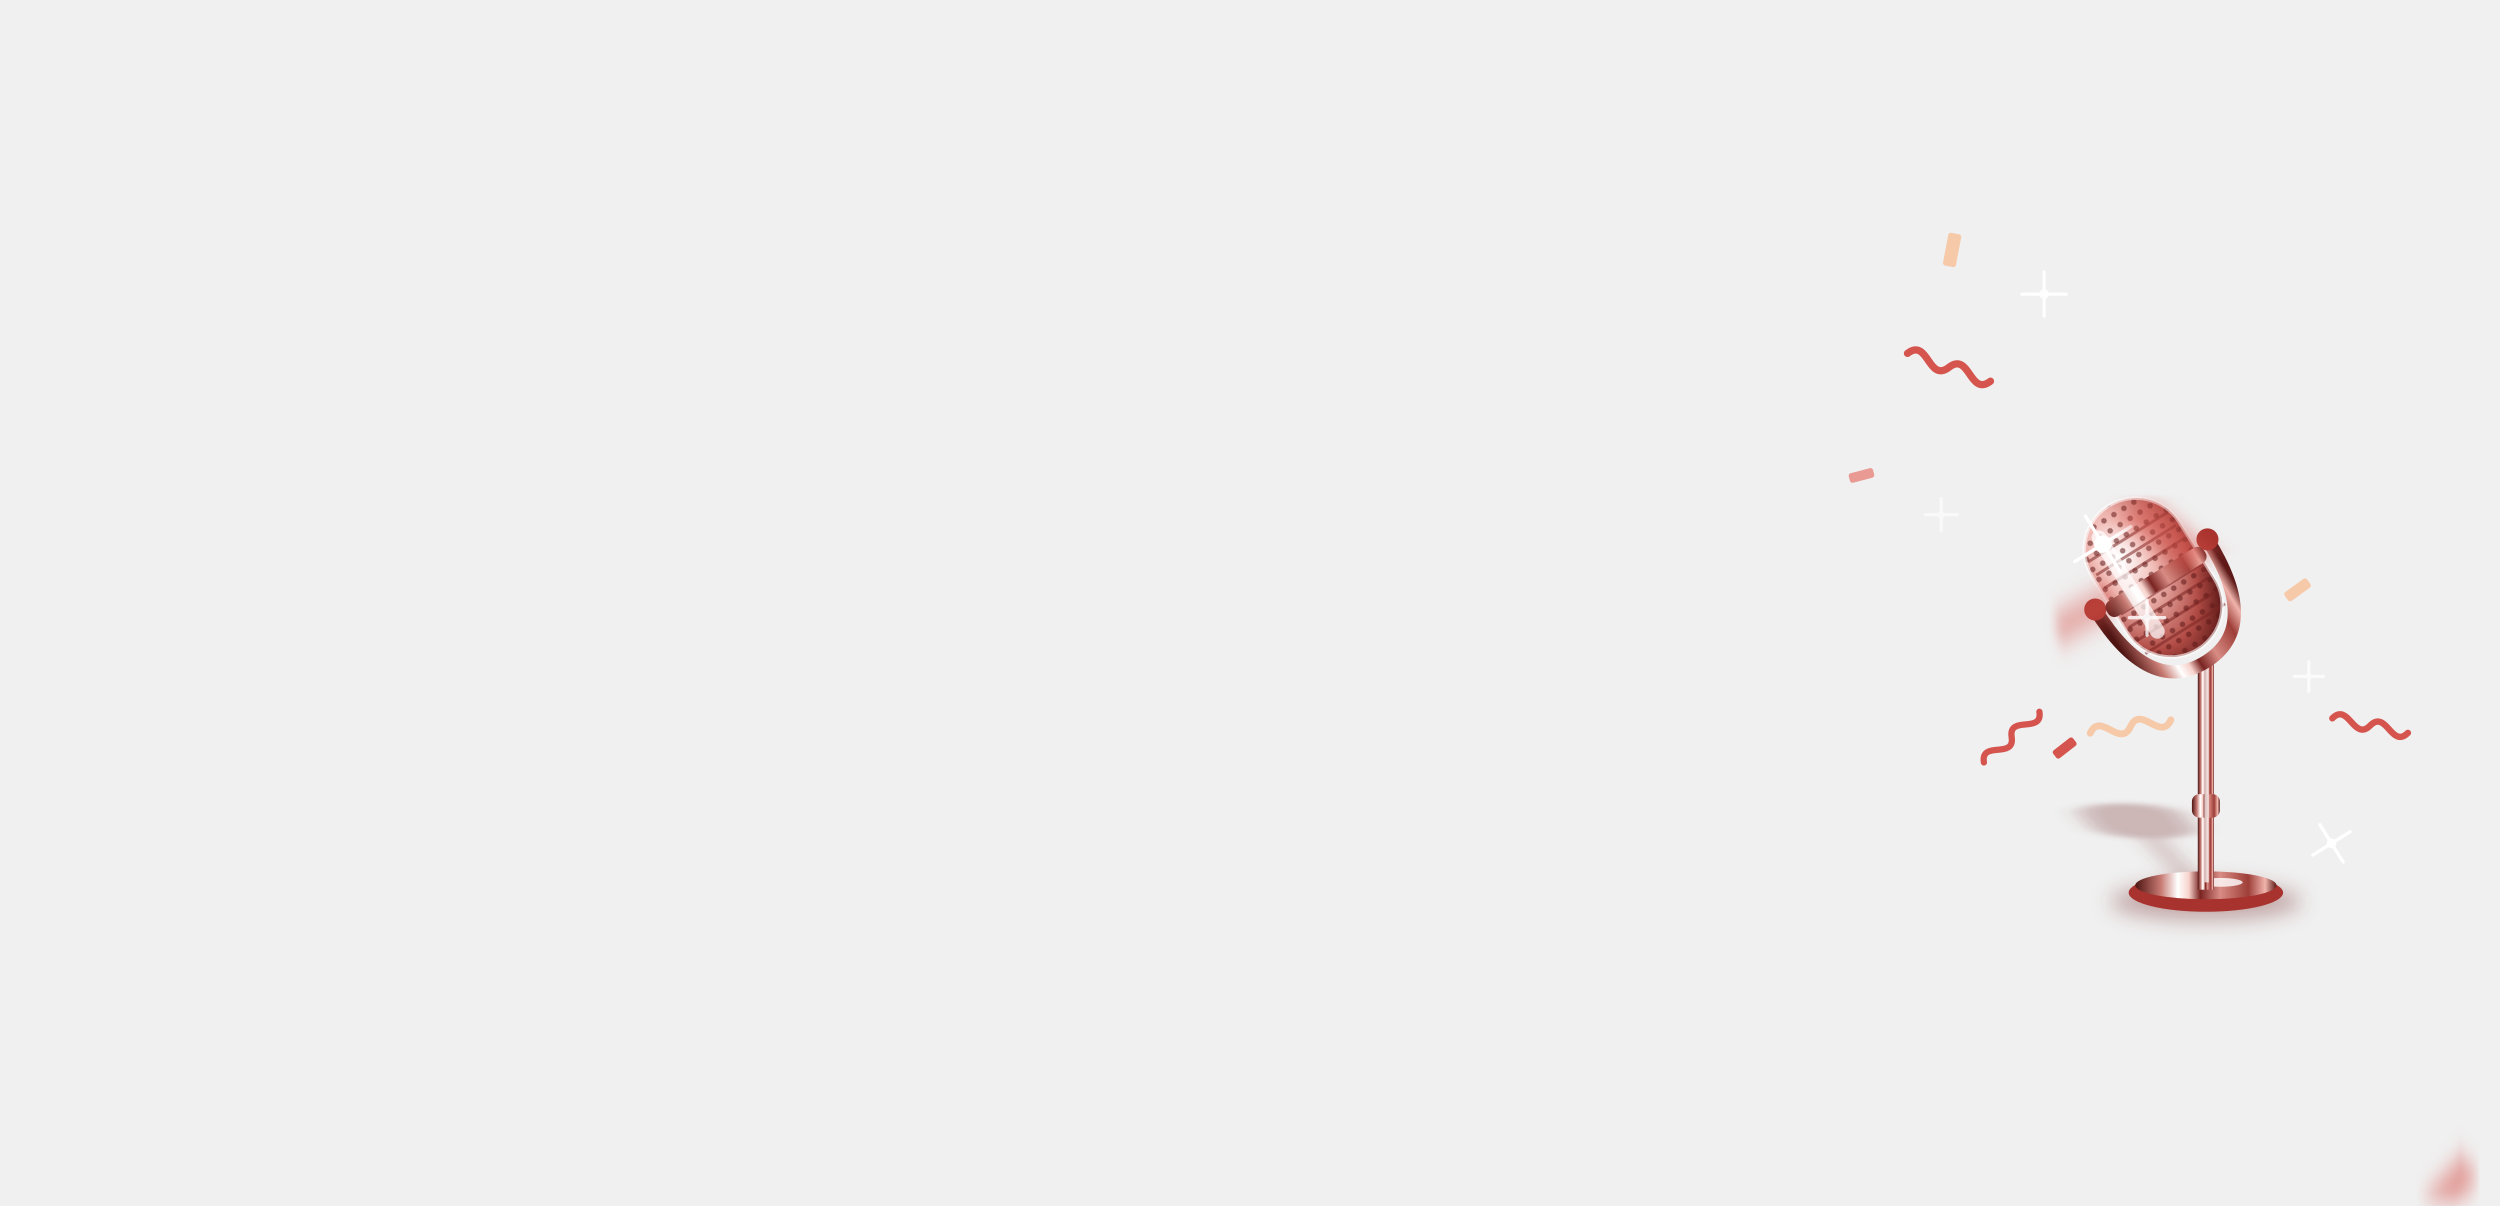
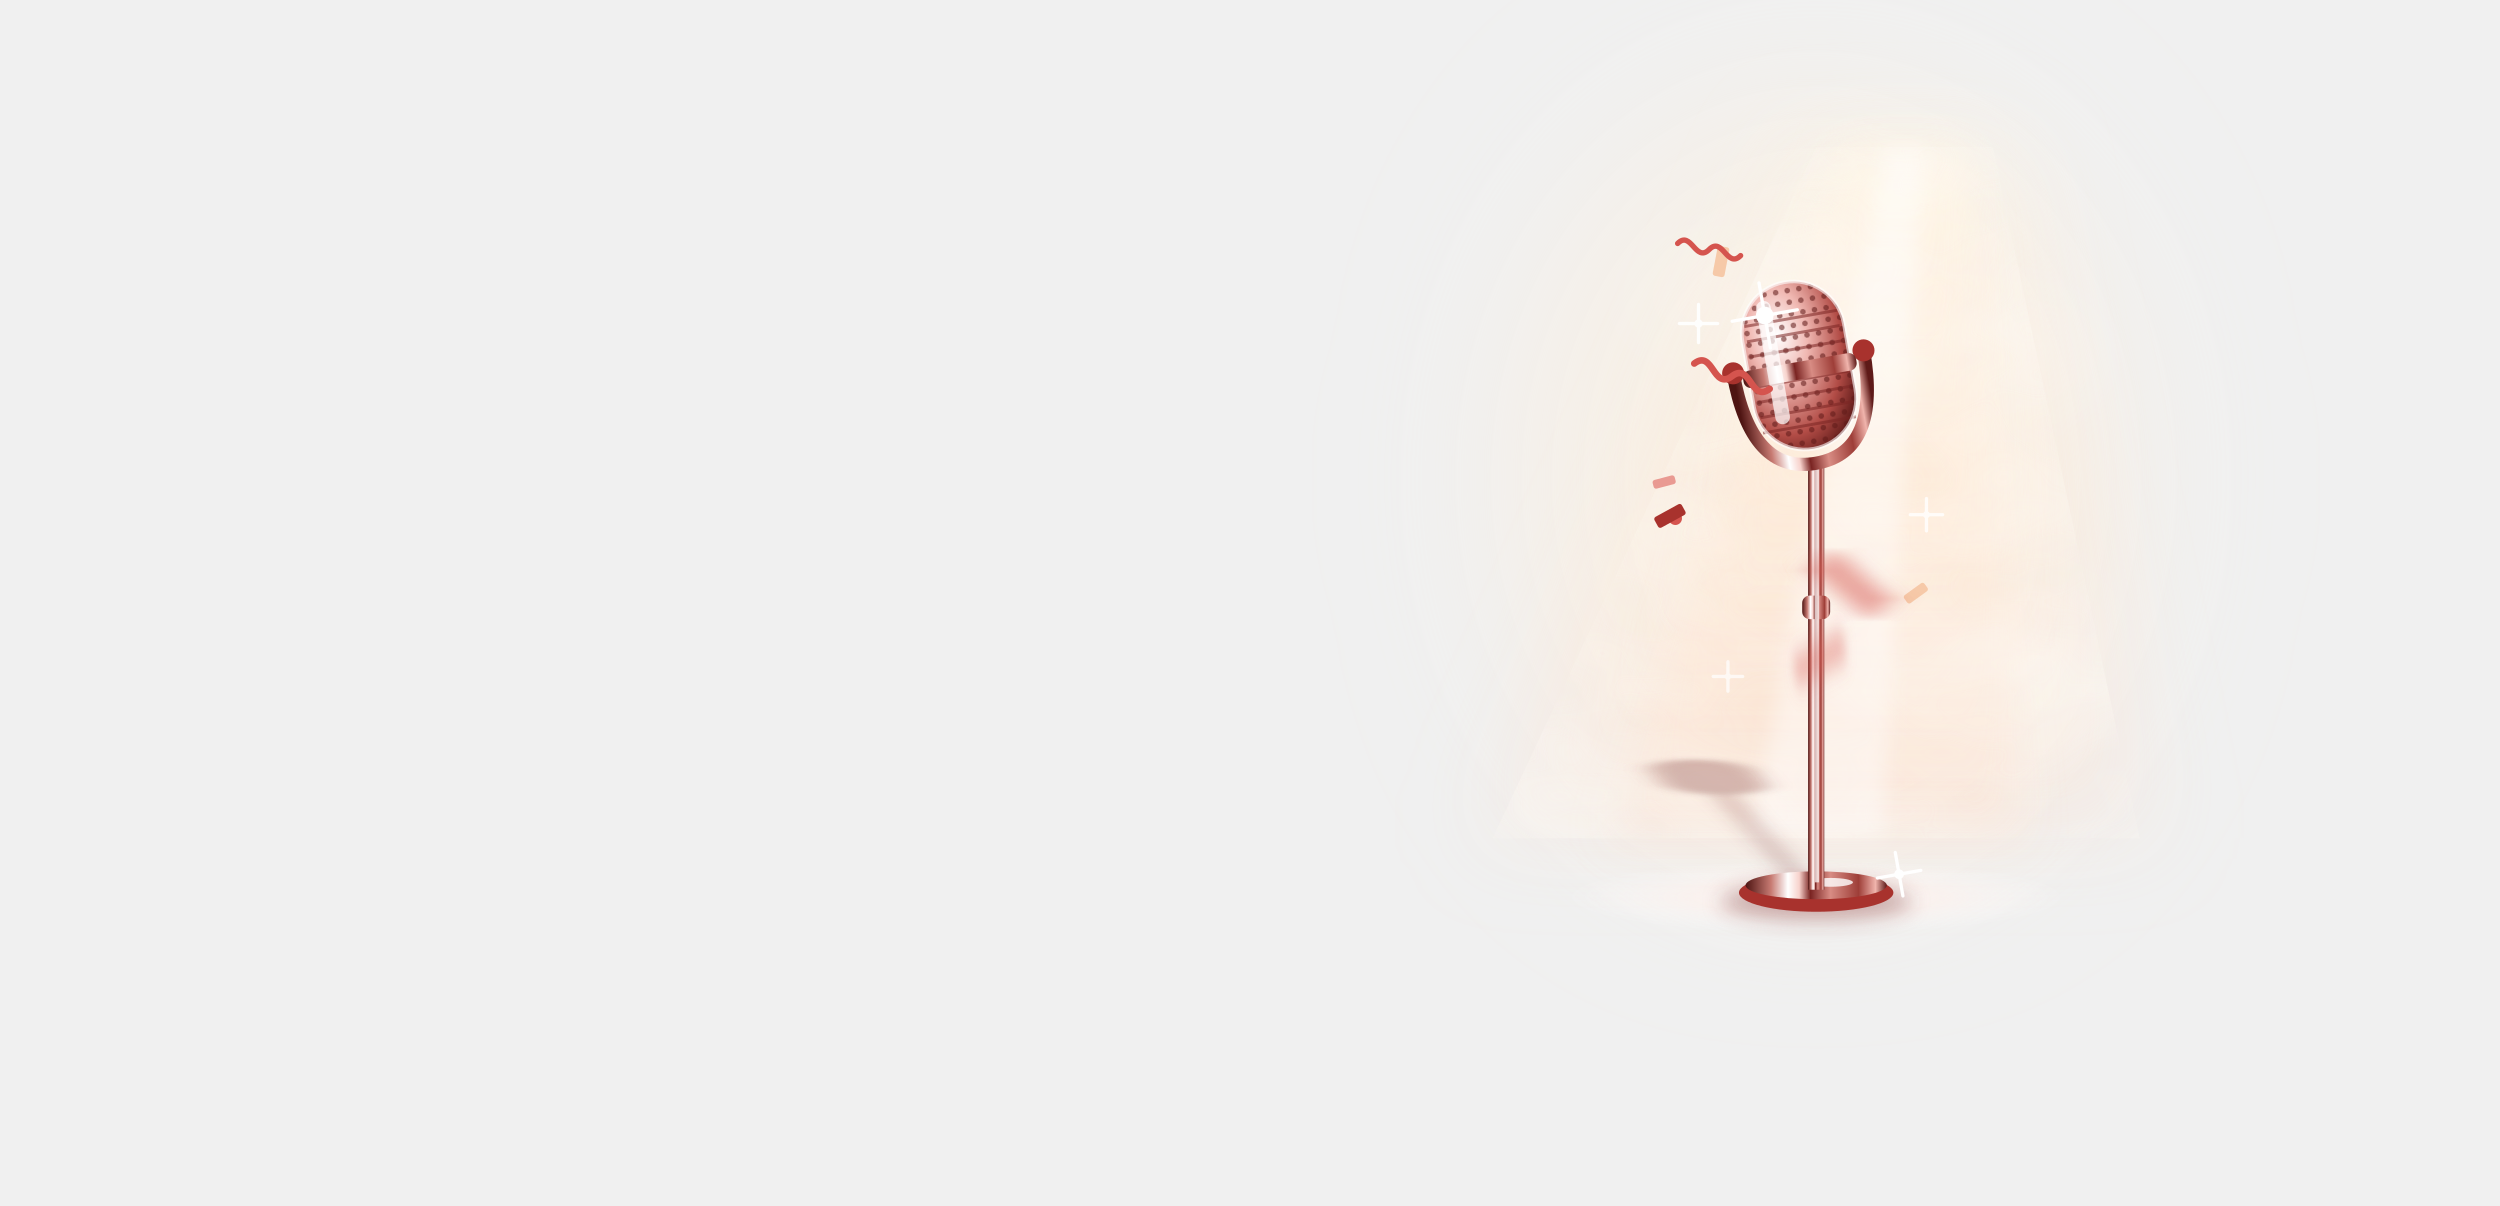
<svg xmlns="http://www.w3.org/2000/svg" viewBox="0 0 340 164" preserveAspectRatio="xMaxYMax slice">
  <defs>
    <filter id="b1" x="-60%" y="-60%" width="220%" height="220%">
      <feGaussianBlur stdDeviation="0.6" />
    </filter>
    <filter id="b2" x="-60%" y="-60%" width="220%" height="220%">
      <feGaussianBlur stdDeviation="1.4" />
    </filter>
    <filter id="b3" x="-60%" y="-60%" width="220%" height="220%">
      <feGaussianBlur stdDeviation="3" />
    </filter>
    <filter id="b6" x="-60%" y="-60%" width="220%" height="220%">
      <feGaussianBlur stdDeviation="6" />
    </filter>
    <filter id="b12" x="-60%" y="-60%" width="220%" height="220%">
      <feGaussianBlur stdDeviation="12" />
    </filter>
    <linearGradient id="house" x1="0" x2="14" y1="0" y2="0" gradientUnits="userSpaceOnUse" spreadMethod="repeat">
      <stop offset="0" stop-color="#DDA19B" />
      <stop offset=".3" stop-color="#EEC4BF" />
      <stop offset=".52" stop-color="#FCE9E6" />
      <stop offset=".7" stop-color="#EEC4BF" />
      <stop offset="1" stop-color="#DDA19B" />
    </linearGradient>
    <linearGradient id="vel" x1="0" x2="8" y1="0" y2="0" gradientUnits="userSpaceOnUse" spreadMethod="repeat">
      <stop offset="0" stop-color="#8A2826" />
      <stop offset=".3" stop-color="#C24A45" />
      <stop offset=".5" stop-color="#F08C82" />
      <stop offset=".7" stop-color="#C24A45" />
      <stop offset="1" stop-color="#8A2826" />
    </linearGradient>
    <linearGradient id="velV" x1="0" y1="0" x2="0" y2="1">
      <stop offset="0" stop-color="#5A1414" stop-opacity=".45" />
      <stop offset=".5" stop-color="#5A1414" stop-opacity="0" />
      <stop offset="1" stop-color="#5A1414" stop-opacity=".35" />
    </linearGradient>
    <linearGradient id="veil" x1="0" y1="0" x2="1" y2="0">
      <stop offset="0" stop-color="#F8EBEA" stop-opacity=".82" />
      <stop offset=".45" stop-color="#F8EBEA" stop-opacity=".62" />
      <stop offset=".72" stop-color="#F8EBEA" stop-opacity="0" />
    </linearGradient>
    <linearGradient id="shadeV" x1="0" y1="0" x2="0" y2="1">
      <stop offset="0" stop-color="#8A3A36" stop-opacity=".35" />
      <stop offset=".3" stop-color="#8A3A36" stop-opacity="0" />
      <stop offset=".75" stop-color="#8A3A36" stop-opacity="0" />
      <stop offset="1" stop-color="#8A3A36" stop-opacity=".25" />
    </linearGradient>
    <linearGradient id="beam" x1="0" y1="0" x2="0" y2="1">
      <stop offset="0" stop-color="#FFFFFF" stop-opacity=".95" />
      <stop offset=".7" stop-color="#FFF6F3" stop-opacity=".55" />
      <stop offset="1" stop-color="#FFFFFF" stop-opacity=".3" />
    </linearGradient>
    <radialGradient id="pool">
      <stop offset="0" stop-color="#FFFFFF" stop-opacity="1" />
      <stop offset=".5" stop-color="#FFF3EF" stop-opacity=".6" />
      <stop offset="1" stop-color="#FFFFFF" stop-opacity="0" />
    </radialGradient>
    <radialGradient id="glow">
      <stop offset="0" stop-color="#FFF8F0" />
      <stop offset=".3" stop-color="#FFD9C2" stop-opacity=".85" />
      <stop offset="1" stop-color="#FFB49E" stop-opacity="0" />
    </radialGradient>
    <linearGradient id="boards" x1="0" y1="0" x2="0" y2="1">
      <stop offset="0" stop-color="#E6B2AC" />
      <stop offset="1" stop-color="#C9776F" />
    </linearGradient>
    <linearGradient id="chrome" x1="0" y1="0" x2="1" y2="0">
      <stop offset="0" stop-color="#4E1412" />
      <stop offset=".18" stop-color="#C77A72" />
      <stop offset=".3" stop-color="#FFFFFF" />
      <stop offset=".38" stop-color="#F7D2CC" />
      <stop offset=".46" stop-color="#7A2422" />
      <stop offset=".6" stop-color="#D88C84" />
      <stop offset=".8" stop-color="#9E3E38" />
      <stop offset=".92" stop-color="#F0B4AC" />
      <stop offset="1" stop-color="#5E1A18" />
    </linearGradient>
    <filter id="weave" x="0" y="0" width="100%" height="100%">
      <feTurbulence type="fractalNoise" baseFrequency="1.6 .04" numOctaves="2" seed="3" />
      <feColorMatrix values="0 0 0 0 .45  0 0 0 0 .2  0 0 0 0 .22  0 0 0 .55 0" />
    </filter>
    <filter id="haze" x="0" y="0" width="100%" height="100%">
      <feTurbulence type="fractalNoise" baseFrequency=".035 .06" numOctaves="3" seed="8" />
      <feColorMatrix values="0 0 0 0 1  0 0 0 0 .96  0 0 0 0 .9  0 0 0 1.4 -.45" />
    </filter>
    <linearGradient id="dim" x1="0" y1="0" x2="1" y2="0">
      <stop offset=".45" stop-color="#9A5A6E" stop-opacity="0" />
      <stop offset="1" stop-color="#9A5A6E" stop-opacity=".34" />
    </linearGradient>
    <linearGradient id="warm" x1="0" y1="0" x2="0" y2="1">
      <stop offset="0" stop-color="#FFF6E6" stop-opacity="1" />
      <stop offset=".6" stop-color="#FFE3CC" stop-opacity=".6" />
      <stop offset="1" stop-color="#FFD9C4" stop-opacity=".35" />
    </linearGradient>
    <radialGradient id="grade" cx="86%" cy="55%" r="75%">
      <stop offset="0" stop-color="#FFE7C8" stop-opacity=".28" />
      <stop offset=".55" stop-color="#FFE7C8" stop-opacity="0" />
      <stop offset="1" stop-color="#8A5A78" stop-opacity=".22" />
    </radialGradient>
    <linearGradient id="chromeV" x1="0" y1="0" x2="0" y2="1">
      <stop offset="0" stop-color="#FFFFFF" />
      <stop offset=".18" stop-color="#F2B9B2" />
      <stop offset=".2" stop-color="#5E1A18" />
      <stop offset=".5" stop-color="#C46A63" />
      <stop offset=".52" stop-color="#FFE9E4" />
      <stop offset=".8" stop-color="#A84842" />
      <stop offset="1" stop-color="#4E1412" />
    </linearGradient>
    <pattern id="mesh" width="1.6" height="1.6" patternUnits="userSpaceOnUse">
      <circle cx=".8" cy=".8" r=".38" fill="#5E1A18" opacity=".55" />
    </pattern>
    <radialGradient id="grille" cx="35%" cy="30%" r="80%">
      <stop offset="0" stop-color="#FFFFFF" />
      <stop offset=".35" stop-color="#F0B8B2" />
      <stop offset=".75" stop-color="#B24C46" />
      <stop offset="1" stop-color="#5E1A18" />
    </radialGradient>
  </defs>
-   <g transform="translate(300 122) skewX(42) scale(1 .22)" opacity=".28" filter="url(#b2)">
-     <rect x="-1.2" y="-44" width="2.4" height="44" fill="#6E2420" />
-     <rect x="-7" y="-58" width="14" height="22" rx="7" fill="#6E2420" />
+   <ellipse cx="247" cy="65" rx="40" ry="50" fill="#FFF0DC" opacity=".5" filter="url(#b12)" />
+   <clipPath id="cone247">
+     <polygon points="247,20 271,20 291,114 203,114" />
+   </clipPath>
+   <polygon points="245,20 273,20 293,114 201,114" fill="url(#warm)" opacity=".55" filter="url(#b6)" />
+   <polygon points="251,20 267,20 275,114 219,114" fill="url(#warm)" opacity=".8" filter="url(#b3)" />
+   <g clip-path="url(#cone247)" opacity=".65">
+     <rect width="340" height="114" filter="url(#haze)" />
  </g>
-   <ellipse cx="300" cy="122.6" rx="13" ry="2.6" fill="#6E2420" opacity=".35" filter="url(#b2)" />
-   <ellipse cx="300" cy="121.4" rx="10.5" ry="2.6" fill="#A8322D" />
-   <ellipse cx="300" cy="120.4" rx="9.6" ry="1.9" fill="url(#chrome)" />
-   <ellipse cx="302" cy="120" rx="3" ry=".6" fill="#FFFFFF" opacity=".8" />
-   <rect x="298.9" y="90" width="2.2" height="31" fill="url(#chrome)" />
-   <rect x="298.1" y="108" width="3.8" height="3.2" rx="1" fill="url(#chrome)" />
-   <rect x="299.8" y="90" width=".6" height="30" fill="#FFFFFF" opacity=".7" />
-   <g transform="rotate(-32 300 90)">
-     <path d="M291 76Q291 90 300 90Q309 90 309 76" stroke="url(#chrome)" stroke-width="1.8" fill="none" />
-     <circle cx="291" cy="76" r="1.5" fill="#A8322D" />
-     <circle cx="309" cy="76" r="1.5" fill="#A8322D" />
-     <rect x="293" y="65" width="14" height="23" rx="7" fill="url(#grille)" />
-     <rect x="293" y="65" width="14" height="23" rx="7" fill="url(#mesh)" />
-     <line x1="293.6" y1="70" x2="306.4" y2="70" stroke="#7A2422" stroke-width=".4" opacity=".55" />
-     <line x1="293.6" y1="72.1" x2="306.4" y2="72.1" stroke="#7A2422" stroke-width=".4" opacity=".55" />
-     <line x1="293.6" y1="74.2" x2="306.4" y2="74.2" stroke="#7A2422" stroke-width=".4" opacity=".55" />
-     <line x1="293.6" y1="76.3" x2="306.4" y2="76.3" stroke="#7A2422" stroke-width=".4" opacity=".55" />
-     <line x1="293.6" y1="78.4" x2="306.4" y2="78.4" stroke="#7A2422" stroke-width=".4" opacity=".55" />
-     <line x1="293.6" y1="80.5" x2="306.4" y2="80.5" stroke="#7A2422" stroke-width=".4" opacity=".55" />
-     <line x1="293.6" y1="82.6" x2="306.4" y2="82.6" stroke="#7A2422" stroke-width=".4" opacity=".55" />
-     <line x1="293.6" y1="84.7" x2="306.4" y2="84.7" stroke="#7A2422" stroke-width=".4" opacity=".55" />
-     <rect x="293" y="65" width="14" height="23" rx="7" fill="none" stroke="#FFFFFF" stroke-width=".5" opacity=".6" />
-     <rect x="292.2" y="76" width="15.6" height="2.4" rx="1" fill="url(#chrome)" />
-     <rect x="295.6" y="67" width="2" height="17" rx="1" fill="#FFFFFF" opacity=".7" />
-     <circle cx="296.6" cy="69" r="1.2" fill="#FFFFFF" />
+   <polygon points="256.5,20 261.5,20 256,114 238,114" fill="#FFFFFF" opacity=".45" filter="url(#b2)" />
+   <ellipse cx="235.5" cy="77.97" rx="18.21" ry="6.55" fill="#FFFFFF" opacity="0.14" filter="url(#b6)" />
+   <ellipse cx="233.91" cy="40.3" rx="12.7" ry="6.2" fill="#FFFFFF" opacity="0.14" filter="url(#b6)" />
+   <ellipse cx="250.75" cy="44.97" rx="13.54" ry="5.29" fill="#FFFFFF" opacity="0.23" filter="url(#b6)" />
+   <ellipse cx="255.07" cy="31.01" rx="13.31" ry="4.44" fill="#FFFFFF" opacity="0.23" filter="url(#b6)" />
+   <ellipse cx="266.35" cy="86.42" rx="19.92" ry="6.23" fill="#FFFFFF" opacity="0.24" filter="url(#b6)" />
+   <ellipse cx="265.45" cy="47.97" rx="20.2" ry="5.46" fill="#FFFFFF" opacity="0.22" filter="url(#b6)" />
+   <ellipse cx="247" cy="122" rx="34" ry="5" fill="url(#pool)" />
+   <g transform="translate(247 122) skewX(42) scale(1 .22)" opacity=".28" filter="url(#b2)">
+     <rect x="-1.2" y="-71" width="2.4" height="71" fill="#6E2420" />
+     <rect x="-7" y="-85" width="14" height="22" rx="7" fill="#6E2420" />
+   </g>
+   <ellipse cx="247" cy="122.6" rx="13" ry="2.6" fill="#6E2420" opacity=".35" filter="url(#b2)" />
+   <ellipse cx="247" cy="121.4" rx="10.5" ry="2.6" fill="#A8322D" />
+   <ellipse cx="247" cy="120.4" rx="9.6" ry="1.9" fill="url(#chrome)" />
+   <ellipse cx="249" cy="120" rx="3" ry=".6" fill="#FFFFFF" opacity=".8" />
+   <rect x="245.9" y="63" width="2.2" height="58" fill="url(#chrome)" />
+   <rect x="245.1" y="81" width="3.8" height="3.2" rx="1" fill="url(#chrome)" />
+   <rect x="246.8" y="63" width=".6" height="57" fill="#FFFFFF" opacity=".7" />
+   <g transform="rotate(-10 247 63)">
+     <path d="M238 49Q238 63 247 63Q256 63 256 49" stroke="url(#chrome)" stroke-width="1.8" fill="none" />
+     <circle cx="238" cy="49" r="1.5" fill="#A8322D" />
+     <circle cx="256" cy="49" r="1.5" fill="#A8322D" />
+     <rect x="240" y="38" width="14" height="23" rx="7" fill="url(#grille)" />
+     <rect x="240" y="38" width="14" height="23" rx="7" fill="url(#mesh)" />
+     <line x1="240.6" y1="43" x2="253.4" y2="43" stroke="#7A2422" stroke-width=".4" opacity=".55" />
+     <line x1="240.6" y1="45.1" x2="253.4" y2="45.1" stroke="#7A2422" stroke-width=".4" opacity=".55" />
+     <line x1="240.6" y1="47.2" x2="253.4" y2="47.2" stroke="#7A2422" stroke-width=".4" opacity=".55" />
+     <line x1="240.6" y1="49.3" x2="253.4" y2="49.3" stroke="#7A2422" stroke-width=".4" opacity=".55" />
+     <line x1="240.6" y1="51.4" x2="253.4" y2="51.4" stroke="#7A2422" stroke-width=".4" opacity=".55" />
+     <line x1="240.6" y1="53.5" x2="253.4" y2="53.5" stroke="#7A2422" stroke-width=".4" opacity=".55" />
+     <line x1="240.6" y1="55.6" x2="253.4" y2="55.6" stroke="#7A2422" stroke-width=".4" opacity=".55" />
+     <line x1="240.6" y1="57.7" x2="253.4" y2="57.7" stroke="#7A2422" stroke-width=".4" opacity=".55" />
+     <rect x="240" y="38" width="14" height="23" rx="7" fill="none" stroke="#FFFFFF" stroke-width=".5" opacity=".6" />
+     <rect x="239.2" y="49" width="15.6" height="2.4" rx="1" fill="url(#chrome)" />
+     <rect x="242.6" y="40" width="2" height="17" rx="1" fill="#FFFFFF" opacity=".7" />
+     <circle cx="243.6" cy="42" r="1.2" fill="#FFFFFF" />
    <g opacity="1.0">
-       <path d="M292.1 69H301.1M296.6 64.5V73.5" stroke="#FFFFFF" stroke-width=".45" stroke-linecap="round" />
-       <circle cx="296.6" cy="69" r="0.99" fill="#FFFFFF" />
+       <path d="M239.1 42H248.1M243.6 37.5V46.5" stroke="#FFFFFF" stroke-width=".45" stroke-linecap="round" />
+       <circle cx="243.6" cy="42" r="0.99" fill="#FFFFFF" />
    </g>
    <g opacity="1.0">
-       <path d="M298.4 120H304.4M301.4 117V123" stroke="#FFFFFF" stroke-width=".45" stroke-linecap="round" />
-       <circle cx="301.4" cy="120" r="0.66" fill="#FFFFFF" />
+       <path d="M245.4 120H251.4M248.4 117V123" stroke="#FFFFFF" stroke-width=".45" stroke-linecap="round" />
+       <circle cx="248.4" cy="120" r="0.66" fill="#FFFFFF" />
    </g>
  </g>
-   <rect x="254.64" y="63.58" width="1.34" height="3.41" rx=".35" fill="#E99A92" opacity="1" transform="rotate(75.27 254.64 63.58)" />
-   <path d="M295.24 97.9c1.85 -2.78 3.7 2.78 5.56 0s3.7 2.78 5.56 0" fill="none" stroke="#F6C9A8" stroke-width="0.93" stroke-linecap="round" opacity="1" transform="rotate(170.59 295.24 97.9)" />
-   <rect x="281.73" y="100.15" width="1.35" height="3.42" rx=".35" fill="#D5544E" opacity="1" transform="rotate(52.13 281.73 100.15)" />
-   <path d="M259.42 48.06c1.98 -2.97 3.97 2.97 5.95 0s3.97 2.97 5.95 0" fill="none" stroke="#D5544E" stroke-width="0.99" stroke-linecap="round" opacity="1" transform="rotate(18.55 259.42 48.06)" />
-   <rect x="265.03" y="31.6" width="1.79" height="4.53" rx=".35" fill="#F6C9A8" opacity="1" transform="rotate(10.73 265.03 31.6)" />
-   <rect x="313.55" y="78.52" width="1.48" height="3.75" rx=".35" fill="#F6C9A8" opacity="1" transform="rotate(54.04 313.55 78.52)" />
-   <path d="M277.36 96.8c1.7 -2.56 3.41 2.56 5.11 0s3.41 2.56 5.11 0" fill="none" stroke="#D5544E" stroke-width="0.85" stroke-linecap="round" opacity="1" transform="rotate(137.62 277.36 96.8)" />
-   <path d="M317.2 97.69c1.74 -2.61 3.48 2.61 5.23 0s3.48 2.61 5.23 0" fill="none" stroke="#D5544E" stroke-width="0.87" stroke-linecap="round" opacity="1" transform="rotate(10.92 317.2 97.69)" />
+   <rect x="227.67" y="64.57" width="1.22" height="3.1" rx=".35" fill="#E99A92" opacity="1" transform="rotate(75.27 227.67 64.57)" />
+   <circle cx="227.85" cy="70.5" r="0.9" fill="#D5544E" opacity="1" />
+   <path d="M230.42 49.44c1.8 -2.7 3.6 2.7 5.41 0s3.6 2.7 5.41 0" fill="none" stroke="#D5544E" stroke-width="0.9" stroke-linecap="round" opacity="1" transform="rotate(18.55 230.42 49.44)" />
+   <rect x="233.64" y="33.4" width="1.63" height="4.12" rx=".35" fill="#F6C9A8" opacity="1" transform="rotate(10.73 233.64 33.4)" />
+   <rect x="261.54" y="79.12" width="1.35" height="3.41" rx=".35" fill="#F6C9A8" opacity="1" transform="rotate(54.04 261.54 79.12)" />
+   <rect x="228.57" y="68.41" width="1.67" height="4.24" rx=".35" fill="#A8322D" opacity="1" transform="rotate(61.22 228.57 68.41)" />
+   <path d="M228.16 33.11c1.45 -2.18 2.91 2.18 4.36 0s2.91 2.18 4.36 0" fill="none" stroke="#D5544E" stroke-width="0.73" stroke-linecap="round" opacity="1" transform="rotate(10.92 228.16 33.11)" />
  <g opacity="0.9">
-     <path d="M275 40H281M278 37V43" stroke="#FFFFFF" stroke-width=".45" stroke-linecap="round" />
-     <circle cx="278" cy="40" r="0.66" fill="#FFFFFF" />
+     <path d="M228.4 44H233.6M231 41.4V46.6" stroke="#FFFFFF" stroke-width=".45" stroke-linecap="round" />
+     <circle cx="231" cy="44" r="0.57" fill="#FFFFFF" />
  </g>
  <g opacity="0.8">
-     <path d="M289.6 84H294.4M292 81.6V86.4" stroke="#FFFFFF" stroke-width=".45" stroke-linecap="round" />
-     <circle cx="292" cy="84" r="0.53" fill="#FFFFFF" />
+     <path d="M259.8 70H264.2M262 67.8V72.2" stroke="#FFFFFF" stroke-width=".45" stroke-linecap="round" />
+     <circle cx="262" cy="70" r="0.48" fill="#FFFFFF" />
  </g>
  <g opacity="0.7">
-     <path d="M312 92H316M314 90V94" stroke="#FFFFFF" stroke-width=".45" stroke-linecap="round" />
-     <circle cx="314" cy="92" r="0.44" fill="#FFFFFF" />
+     <path d="M233 92H237M235 90V94" stroke="#FFFFFF" stroke-width=".45" stroke-linecap="round" />
+     <circle cx="235" cy="92" r="0.44" fill="#FFFFFF" />
  </g>
-   <g opacity="0.6">
-     <path d="M261.8 70H266.2M264 67.8V72.2" stroke="#FFFFFF" stroke-width=".45" stroke-linecap="round" />
-     <circle cx="264" cy="70" r="0.48" fill="#FFFFFF" />
-   </g>
-   <rect x="286.3" y="80.02" width="3.34" height="8.45" rx=".35" fill="#D5544E" opacity="0.55" transform="rotate(60.9 286.3 80.02)" filter="url(#b2)" />
-   <rect x="300.47" y="74.76" width="4.58" height="11.6" rx=".35" fill="#D5544E" opacity="0.55" transform="rotate(131.07 300.47 74.76)" filter="url(#b2)" />
-   <rect x="334.62" y="157.47" width="3.78" height="9.57" rx=".35" fill="#D5544E" opacity="0.55" transform="rotate(42.84 334.62 157.47)" filter="url(#b2)" />
+   <rect x="250.15" y="86.29" width="3.08" height="7.8" rx=".35" fill="#D5544E" opacity="0.5" transform="rotate(60.9 250.15 86.29)" filter="url(#b2)" />
+   <rect x="257.23" y="81.42" width="4.23" height="10.71" rx=".35" fill="#D5544E" opacity="0.5" transform="rotate(131.07 257.23 81.42)" filter="url(#b2)" />
</svg>
